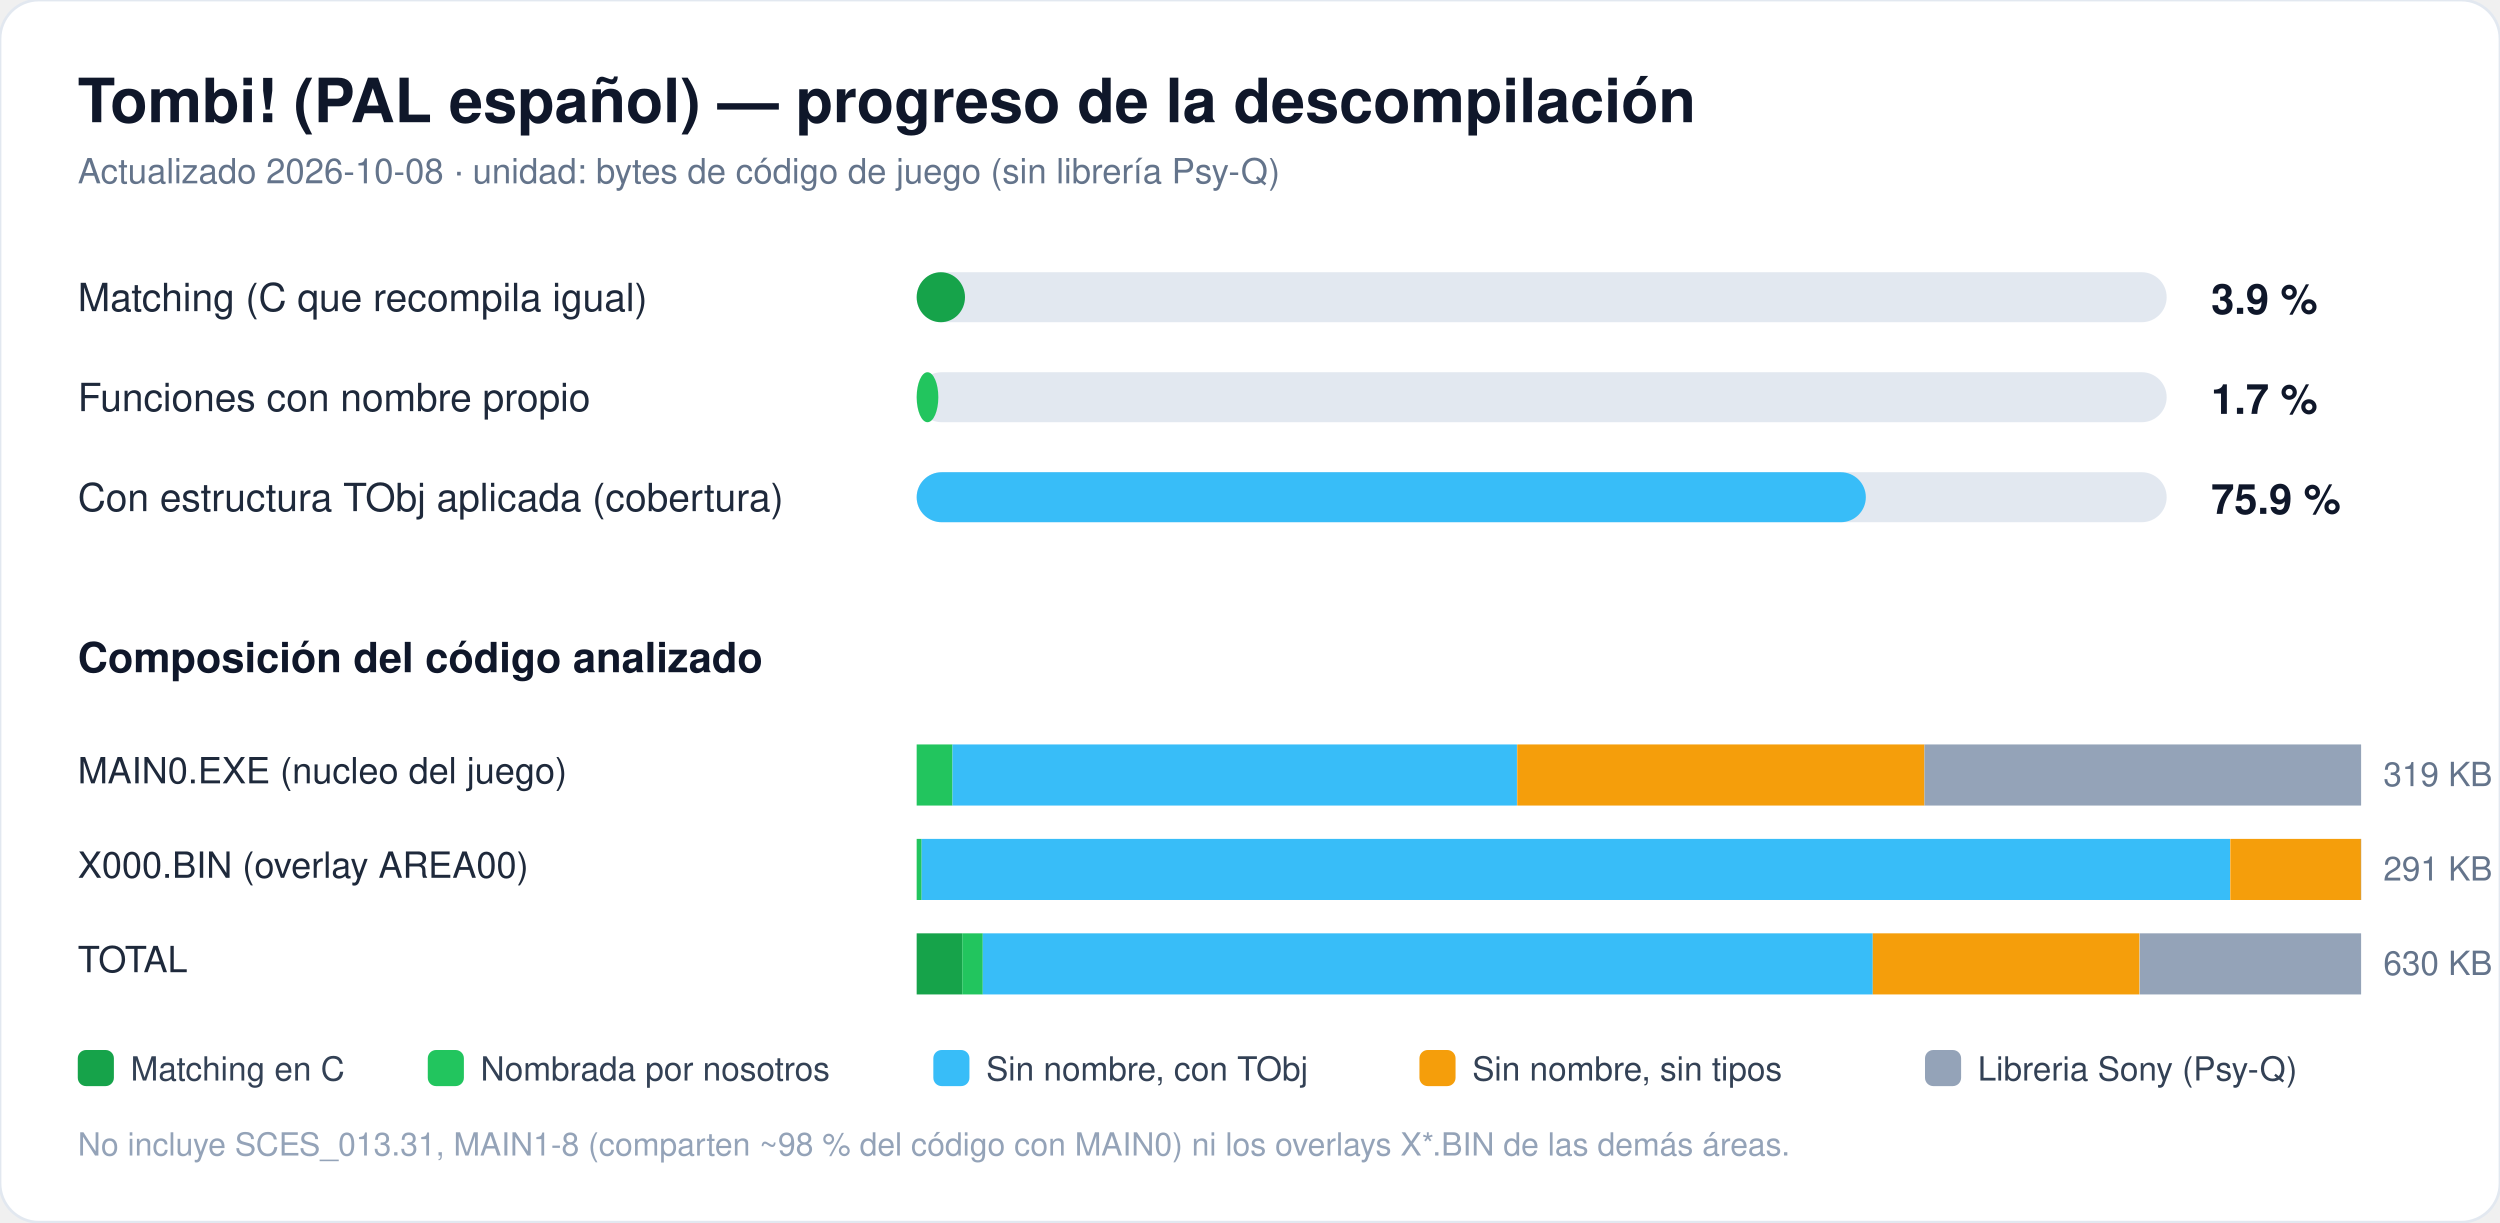
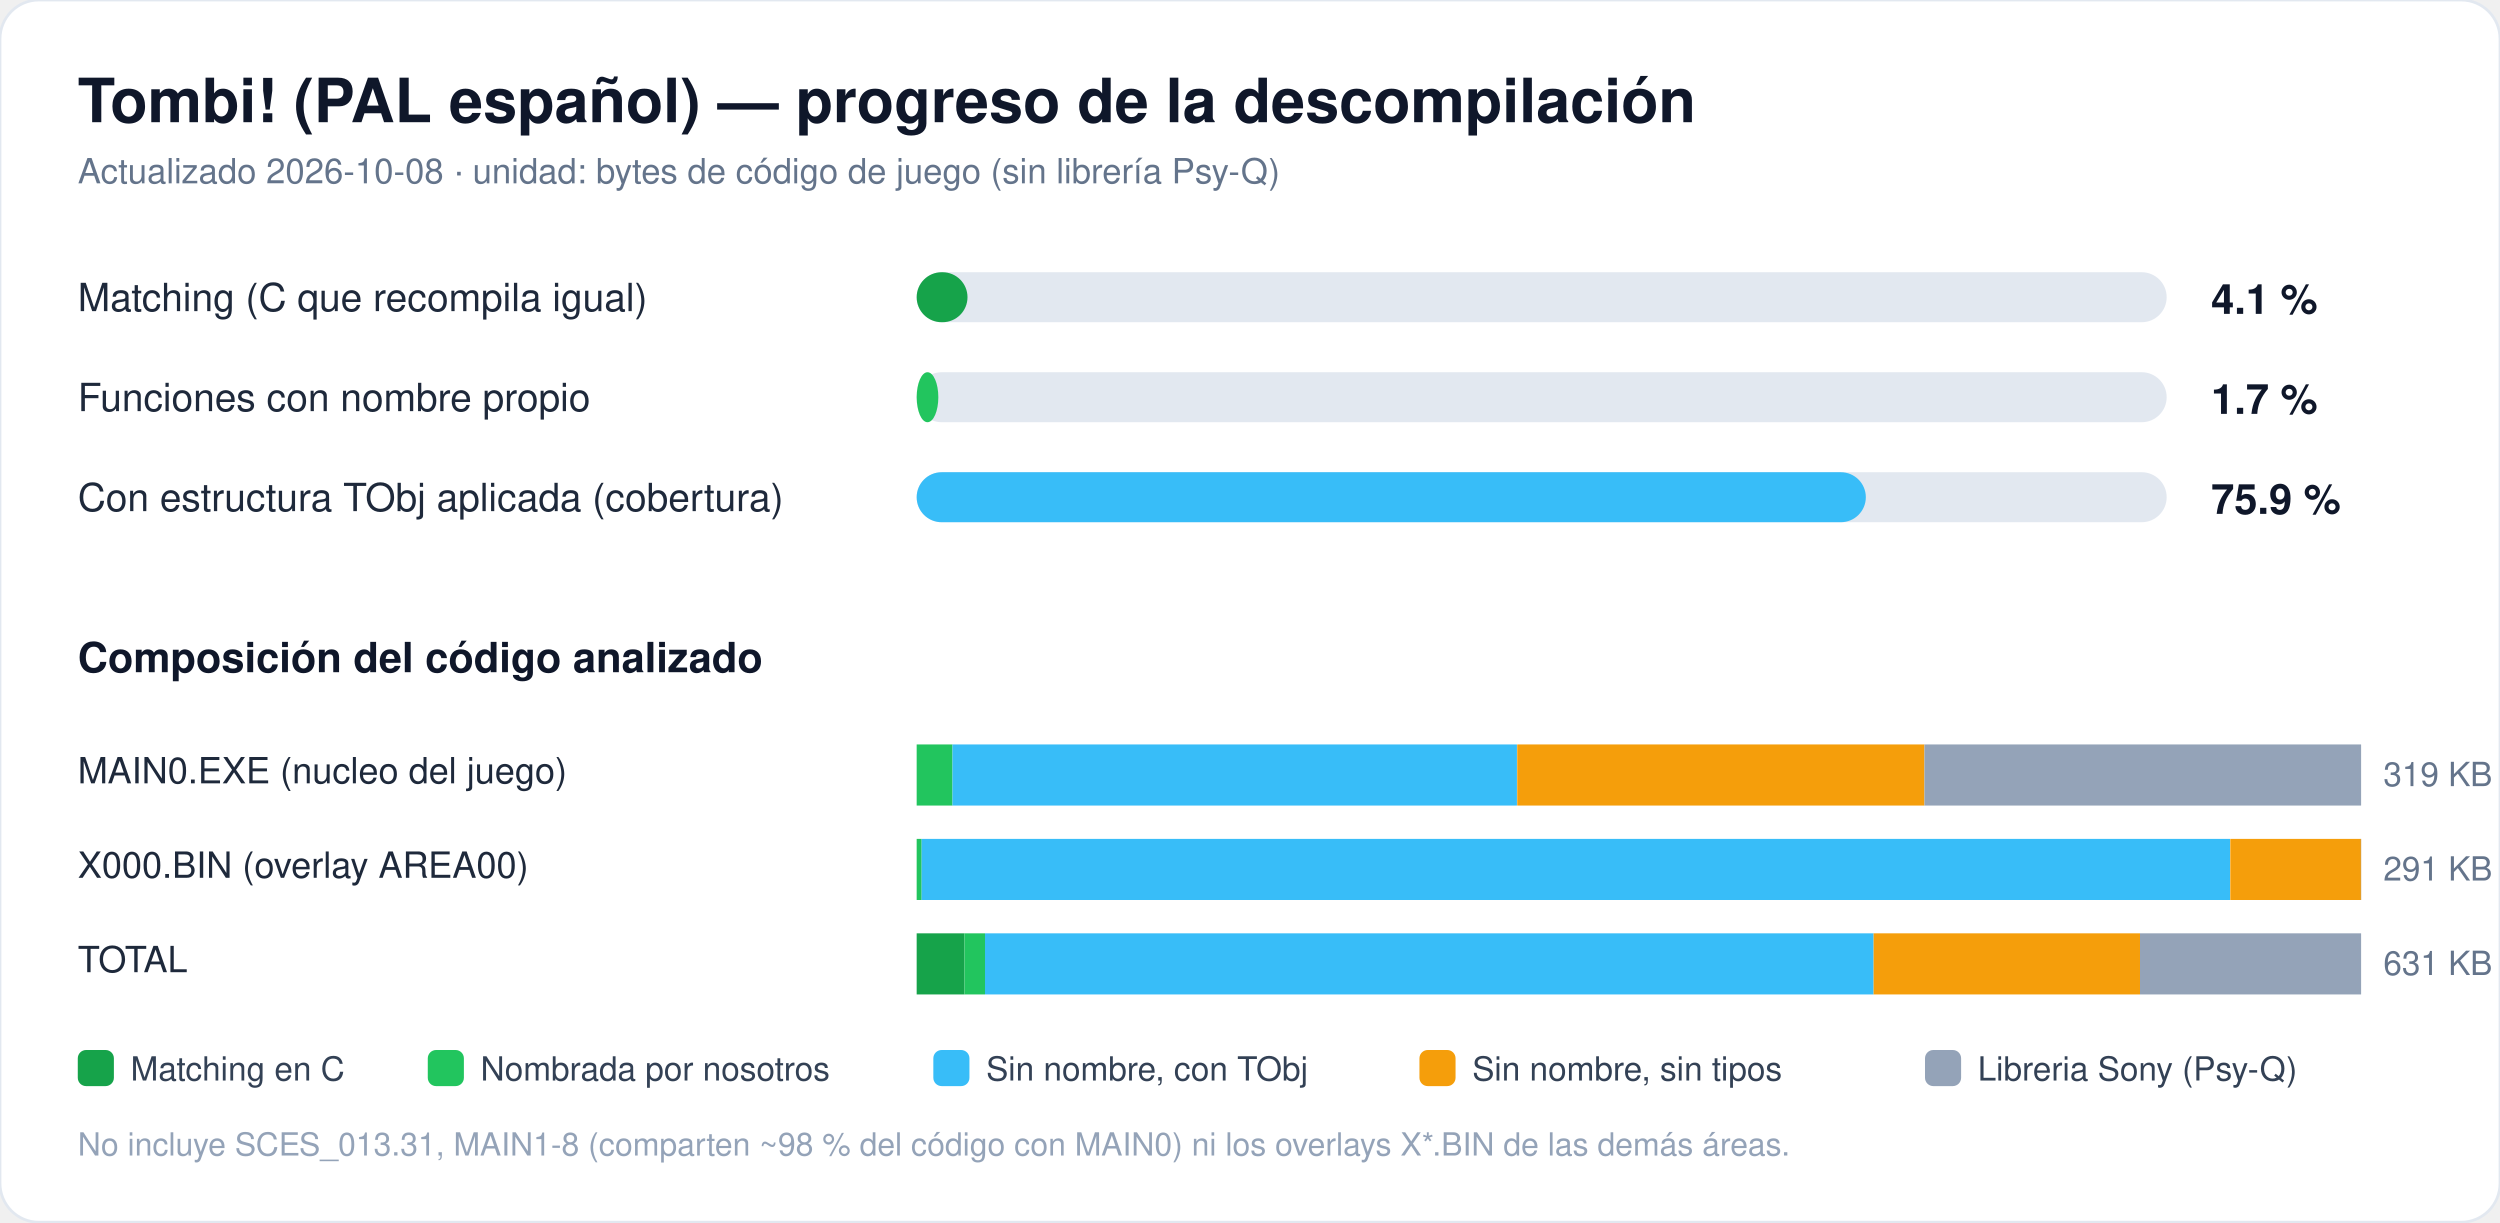
<svg xmlns="http://www.w3.org/2000/svg" width="900" height="440" viewBox="0 0 900 440" role="img" aria-label="Progreso de la descompilacion">
  <rect width="900" height="440" rx="14" fill="#ffffff" stroke="#e2e8f0" />
  <text x="28" y="44" font-family="Segoe UI,Helvetica,Arial,sans-serif" font-size="22" font-weight="700" fill="#0f172a">Tombi! (PAL español) — progreso de la descompilación</text>
  <text x="28" y="66" font-family="Segoe UI,Helvetica,Arial,sans-serif" font-size="12.5" fill="#64748b">Actualizado 2026-10-08 · unidad: bytes de código de juego (sin librería Psy-Q)</text>
  <text x="28" y="112" font-family="Segoe UI,Helvetica,Arial,sans-serif" font-size="14" fill="#1e293b">Matching (C que recompila igual)</text>
  <rect x="330" y="98" width="450" height="18" rx="9" fill="#e2e8f0" />
-   <rect x="330" y="98" width="17.4" height="18" rx="9" fill="#16a34a" />
-   <text x="796" y="113" font-family="Segoe UI,Helvetica,Arial,sans-serif" font-size="15" font-weight="700" fill="#0f172a">3.9 %</text>
+   <rect x="330" y="98" width="18.3" height="18" rx="9" fill="#16a34a" />
+   <text x="796" y="113" font-family="Segoe UI,Helvetica,Arial,sans-serif" font-size="15" font-weight="700" fill="#0f172a">4.1 %</text>
  <text x="28" y="148" font-family="Segoe UI,Helvetica,Arial,sans-serif" font-size="14" fill="#1e293b">Funciones con nombre propio</text>
  <rect x="330" y="134" width="450" height="18" rx="9" fill="#e2e8f0" />
  <rect x="330" y="134" width="7.8" height="18" rx="9" fill="#22c55e" />
  <text x="796" y="149" font-family="Segoe UI,Helvetica,Arial,sans-serif" font-size="15" font-weight="700" fill="#0f172a">1.7 %</text>
  <text x="28" y="184" font-family="Segoe UI,Helvetica,Arial,sans-serif" font-size="14" fill="#1e293b">Con estructura TObj aplicada (cobertura)</text>
  <rect x="330" y="170" width="450" height="18" rx="9" fill="#e2e8f0" />
  <rect x="330" y="170" width="341.7" height="18" rx="9" fill="#38bdf8" />
  <text x="796" y="185" font-family="Segoe UI,Helvetica,Arial,sans-serif" font-size="15" font-weight="700" fill="#0f172a">75.9 %</text>
  <text x="28" y="242" font-family="Segoe UI,Helvetica,Arial,sans-serif" font-size="15" font-weight="700" fill="#0f172a">Composición del código analizado</text>
  <text x="28" y="282" font-family="Segoe UI,Helvetica,Arial,sans-serif" font-size="13" fill="#1e293b">MAIN0.EXE (nucleo del juego)</text>
  <rect x="330.0" y="268" width="12.9" height="22" fill="#22c55e" />
  <rect x="342.9" y="268" width="203.2" height="22" fill="#38bdf8" />
  <rect x="546.2" y="268" width="146.6" height="22" fill="#f59e0b" />
  <rect x="692.8" y="268" width="157.2" height="22" fill="#94a3b8" />
  <text x="858" y="283" font-family="Segoe UI,Helvetica,Arial,sans-serif" font-size="12" fill="#64748b" text-anchor="start">319 KB</text>
  <text x="28" y="316" font-family="Segoe UI,Helvetica,Arial,sans-serif" font-size="13" fill="#1e293b">X000.BIN (overlay AREA00)</text>
  <rect x="330.0" y="302" width="1.8" height="22" fill="#22c55e" />
  <rect x="331.8" y="302" width="471.0" height="22" fill="#38bdf8" />
  <rect x="802.9" y="302" width="47.1" height="22" fill="#f59e0b" />
  <rect x="849.9" y="302" width="0.1" height="22" fill="#94a3b8" />
  <text x="858" y="317" font-family="Segoe UI,Helvetica,Arial,sans-serif" font-size="12" fill="#64748b" text-anchor="start">291 KB</text>
  <text x="28" y="350" font-family="Segoe UI,Helvetica,Arial,sans-serif" font-size="13" fill="#1e293b">TOTAL</text>
-   <rect x="330.0" y="336" width="16.4" height="22" fill="#16a34a" />
-   <rect x="346.4" y="336" width="7.4" height="22" fill="#22c55e" />
-   <rect x="353.8" y="336" width="320.4" height="22" fill="#38bdf8" />
-   <rect x="674.2" y="336" width="96.0" height="22" fill="#f59e0b" />
-   <rect x="770.3" y="336" width="79.7" height="22" fill="#94a3b8" />
-   <text x="858" y="351" font-family="Segoe UI,Helvetica,Arial,sans-serif" font-size="12" fill="#64748b" text-anchor="start">630 KB</text>
+   <rect x="330.0" y="336" width="17.2" height="22" fill="#16a34a" />
+   <rect x="347.2" y="336" width="7.4" height="22" fill="#22c55e" />
+   <rect x="354.6" y="336" width="319.9" height="22" fill="#38bdf8" />
+   <rect x="674.5" y="336" width="95.9" height="22" fill="#f59e0b" />
+   <rect x="770.4" y="336" width="79.6" height="22" fill="#94a3b8" />
+   <text x="858" y="351" font-family="Segoe UI,Helvetica,Arial,sans-serif" font-size="12" fill="#64748b" text-anchor="start">631 KB</text>
  <rect x="28" y="378" width="13" height="13" rx="3" fill="#16a34a" />
  <text x="47" y="389" font-family="Segoe UI,Helvetica,Arial,sans-serif" font-size="12" fill="#334155">Matching en C</text>
  <rect x="154" y="378" width="13" height="13" rx="3" fill="#22c55e" />
  <text x="173" y="389" font-family="Segoe UI,Helvetica,Arial,sans-serif" font-size="12" fill="#334155">Nombrada por nosotros</text>
  <rect x="336" y="378" width="13" height="13" rx="3" fill="#38bdf8" />
  <text x="355" y="389" font-family="Segoe UI,Helvetica,Arial,sans-serif" font-size="12" fill="#334155">Sin nombre, con TObj</text>
  <rect x="511" y="378" width="13" height="13" rx="3" fill="#f59e0b" />
  <text x="530" y="389" font-family="Segoe UI,Helvetica,Arial,sans-serif" font-size="12" fill="#334155">Sin nombre, sin tipos</text>
  <rect x="693" y="378" width="13" height="13" rx="3" fill="#94a3b8" />
  <text x="712" y="389" font-family="Segoe UI,Helvetica,Arial,sans-serif" font-size="12" fill="#334155">Libreria Sony (Psy-Q)</text>
  <text x="28" y="416" font-family="Segoe UI,Helvetica,Arial,sans-serif" font-size="11.5" fill="#94a3b8">No incluye SCES_013.31, MAIN1-8 (comparten ~98 % del código con MAIN0) ni los overlays X*.BIN de las demás áreas.</text>
</svg>
